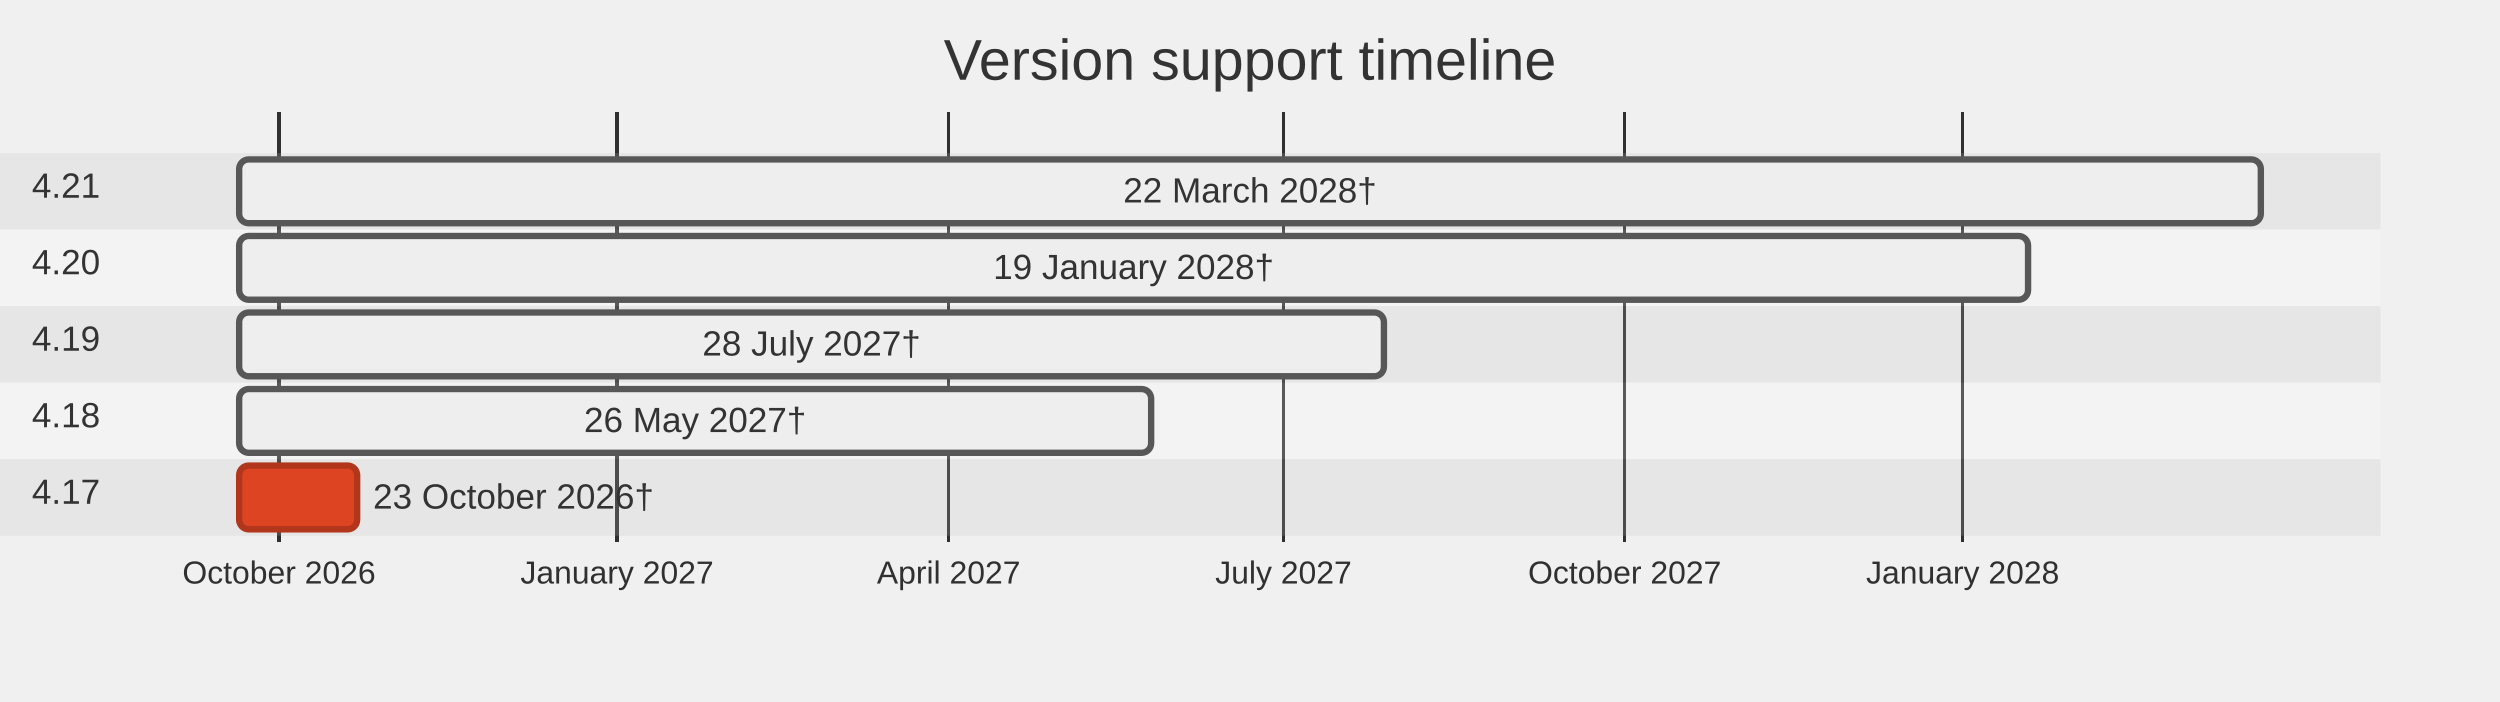
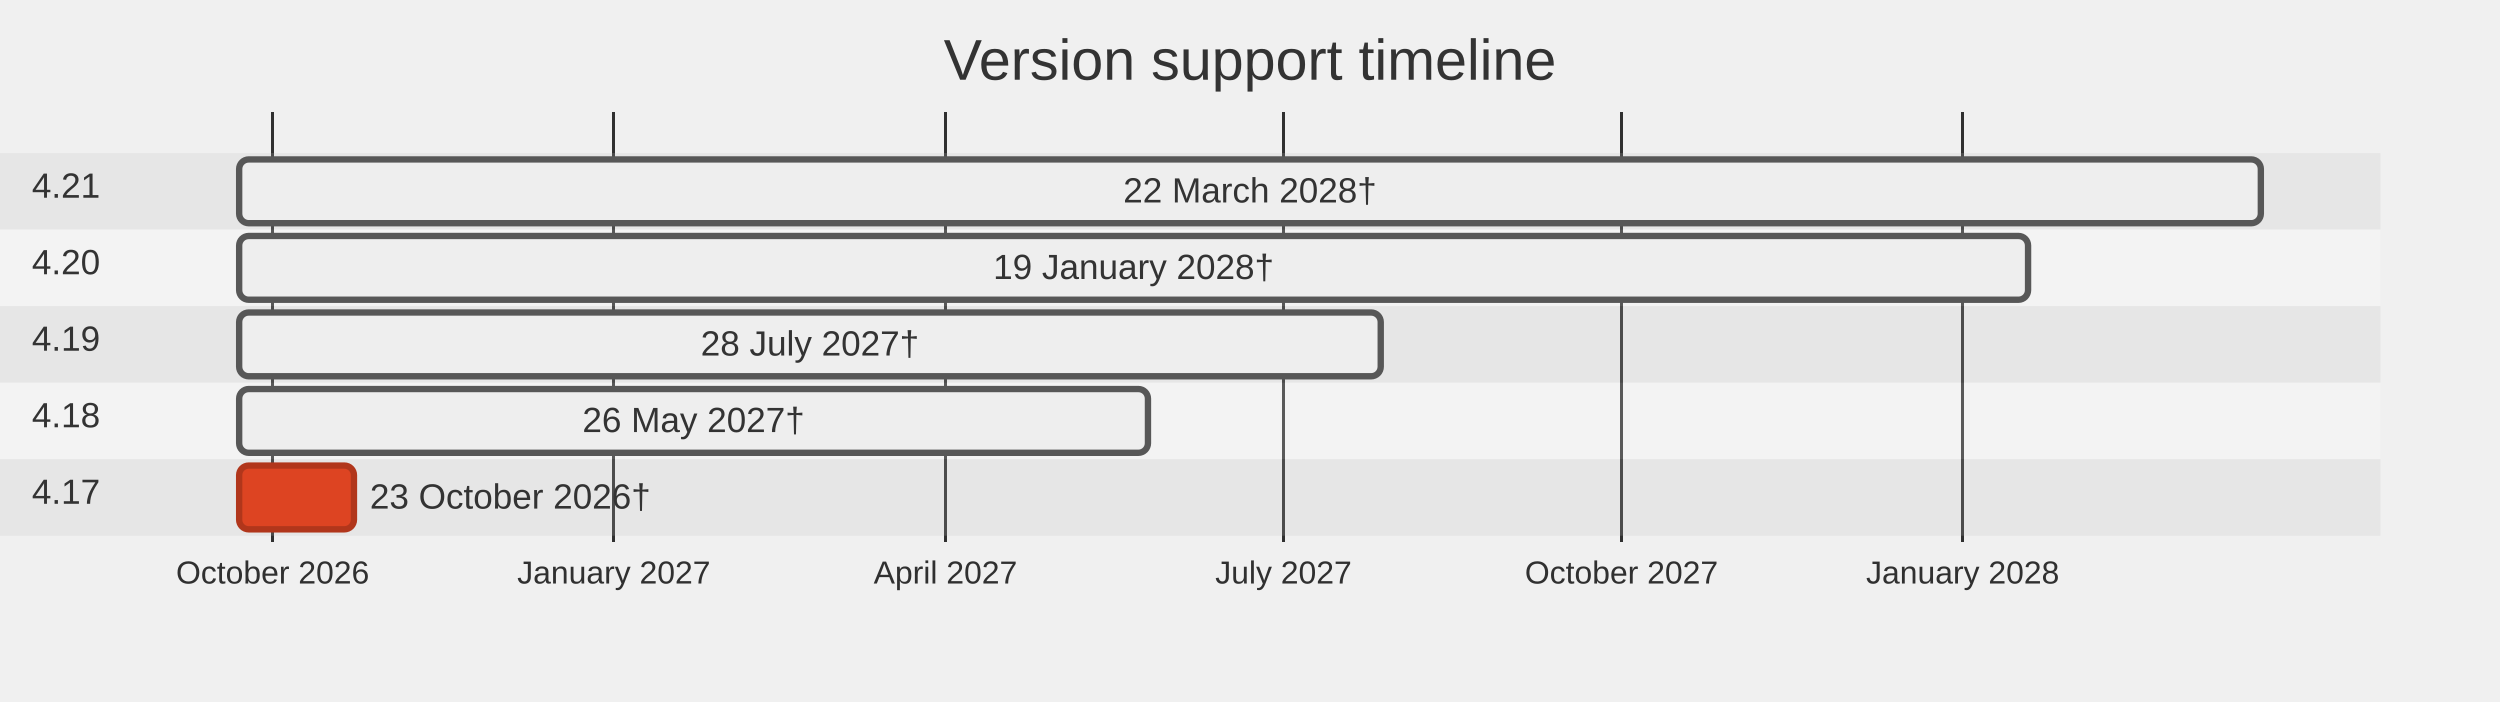
<svg xmlns="http://www.w3.org/2000/svg" id="my-svg" width="100%" viewBox="0 0 784 220" style="max-width: 784px; background-color: white;" role="graphics-document document" aria-roledescription="gantt">
  <style>#my-svg{font-family:"trebuchet ms",verdana,arial,sans-serif;font-size:16px;fill:#000000;}@keyframes edge-animation-frame{from{stroke-dashoffset:0;}}@keyframes dash{to{stroke-dashoffset:0;}}#my-svg .edge-animation-slow{stroke-dasharray:9,5!important;stroke-dashoffset:900;animation:dash 50s linear infinite;stroke-linecap:round;}#my-svg .edge-animation-fast{stroke-dasharray:9,5!important;stroke-dashoffset:900;animation:dash 20s linear infinite;stroke-linecap:round;}#my-svg .error-icon{fill:#552222;}#my-svg .error-text{fill:#552222;stroke:#552222;}#my-svg .edge-thickness-normal{stroke-width:1px;}#my-svg .edge-thickness-thick{stroke-width:3.5px;}#my-svg .edge-pattern-solid{stroke-dasharray:0;}#my-svg .edge-thickness-invisible{stroke-width:0;fill:none;}#my-svg .edge-pattern-dashed{stroke-dasharray:3;}#my-svg .edge-pattern-dotted{stroke-dasharray:2;}#my-svg .marker{fill:#666;stroke:#666;}#my-svg .marker.cross{stroke:#666;}#my-svg svg{font-family:"trebuchet ms",verdana,arial,sans-serif;font-size:16px;}#my-svg p{margin:0;}#my-svg .mermaid-main-font{font-family:"trebuchet ms",verdana,arial,sans-serif;}#my-svg .exclude-range{fill:#eeeeee;}#my-svg .section{stroke:none;opacity:0.2;}#my-svg .section0{fill:hsl(0, 0%, 73.922%);}#my-svg .section2{fill:hsl(0, 0%, 73.922%);}#my-svg .section1,#my-svg .section3{fill:white;opacity:0.2;}#my-svg .sectionTitle0{fill:#333;}#my-svg .sectionTitle1{fill:#333;}#my-svg .sectionTitle2{fill:#333;}#my-svg .sectionTitle3{fill:#333;}#my-svg .sectionTitle{text-anchor:start;font-family:"trebuchet ms",verdana,arial,sans-serif;}#my-svg .grid .tick{stroke:hsl(0, 0%, 90%);opacity:0.8;shape-rendering:crispEdges;}#my-svg .grid .tick text{font-family:"trebuchet ms",verdana,arial,sans-serif;fill:#000000;}#my-svg .grid path{stroke-width:0;}#my-svg .today{fill:none;stroke:#d42;stroke-width:2px;}#my-svg .task{stroke-width:2;}#my-svg .taskText{text-anchor:middle;font-family:"trebuchet ms",verdana,arial,sans-serif;}#my-svg .taskTextOutsideRight{fill:#333;text-anchor:start;font-family:"trebuchet ms",verdana,arial,sans-serif;}#my-svg .taskTextOutsideLeft{fill:#333;text-anchor:end;}#my-svg .task.clickable{cursor:pointer;}#my-svg .taskText.clickable{cursor:pointer;fill:#003163!important;font-weight:bold;}#my-svg .taskTextOutsideLeft.clickable{cursor:pointer;fill:#003163!important;font-weight:bold;}#my-svg .taskTextOutsideRight.clickable{cursor:pointer;fill:#003163!important;font-weight:bold;}#my-svg .taskText0,#my-svg .taskText1,#my-svg .taskText2,#my-svg .taskText3{fill:white;}#my-svg .task0,#my-svg .task1,#my-svg .task2,#my-svg .task3{fill:#707070;stroke:hsl(0, 0%, 33.922%);}#my-svg .taskTextOutside0,#my-svg .taskTextOutside2{fill:#333;}#my-svg .taskTextOutside1,#my-svg .taskTextOutside3{fill:#333;}#my-svg .active0,#my-svg .active1,#my-svg .active2,#my-svg .active3{fill:#eee;stroke:hsl(0, 0%, 33.922%);}#my-svg .activeText0,#my-svg .activeText1,#my-svg .activeText2,#my-svg .activeText3{fill:#333!important;}#my-svg .done0,#my-svg .done1,#my-svg .done2,#my-svg .done3{stroke:#666;fill:#bbb;stroke-width:2;}#my-svg .doneText0,#my-svg .doneText1,#my-svg .doneText2,#my-svg .doneText3{fill:#333!important;}#my-svg .doneText0.taskTextOutsideLeft,#my-svg .doneText0.taskTextOutsideRight,#my-svg .doneText1.taskTextOutsideLeft,#my-svg .doneText1.taskTextOutsideRight,#my-svg .doneText2.taskTextOutsideLeft,#my-svg .doneText2.taskTextOutsideRight,#my-svg .doneText3.taskTextOutsideLeft,#my-svg .doneText3.taskTextOutsideRight{fill:#333!important;}#my-svg .crit0,#my-svg .crit1,#my-svg .crit2,#my-svg .crit3{stroke:hsl(10.909, 73.333%, 40%);fill:#d42;stroke-width:2;}#my-svg .activeCrit0,#my-svg .activeCrit1,#my-svg .activeCrit2,#my-svg .activeCrit3{stroke:hsl(10.909, 73.333%, 40%);fill:#eee;stroke-width:2;}#my-svg .doneCrit0,#my-svg .doneCrit1,#my-svg .doneCrit2,#my-svg .doneCrit3{stroke:hsl(10.909, 73.333%, 40%);fill:#bbb;stroke-width:2;cursor:pointer;shape-rendering:crispEdges;}#my-svg .milestone{transform:rotate(45deg) scale(0.8,0.8);}#my-svg .milestoneText{font-style:italic;}#my-svg .doneCritText0,#my-svg .doneCritText1,#my-svg .doneCritText2,#my-svg .doneCritText3{fill:#333!important;}#my-svg .doneCritText0.taskTextOutsideLeft,#my-svg .doneCritText0.taskTextOutsideRight,#my-svg .doneCritText1.taskTextOutsideLeft,#my-svg .doneCritText1.taskTextOutsideRight,#my-svg .doneCritText2.taskTextOutsideLeft,#my-svg .doneCritText2.taskTextOutsideRight,#my-svg .doneCritText3.taskTextOutsideLeft,#my-svg .doneCritText3.taskTextOutsideRight{fill:#333!important;}#my-svg .vert{stroke:#d42;}#my-svg .vertText{font-size:15px;text-anchor:middle;fill:#d42!important;}#my-svg .activeCritText0,#my-svg .activeCritText1,#my-svg .activeCritText2,#my-svg .activeCritText3{fill:#333!important;}#my-svg .titleText{text-anchor:middle;font-size:18px;fill:#333;font-family:"trebuchet ms",verdana,arial,sans-serif;}#my-svg .node .neo-node{stroke:#999;}#my-svg [data-look="neo"].node rect,#my-svg [data-look="neo"].cluster rect,#my-svg [data-look="neo"].node polygon{stroke:url(#my-svg-gradient);filter:drop-shadow( 1px 2px 2px rgba(185,185,185,1));}#my-svg [data-look="neo"].swimlane.cluster rect{filter:none;}#my-svg [data-look="neo"].node path{stroke:url(#my-svg-gradient);stroke-width:1px;}#my-svg [data-look="neo"].node .outer-path{filter:drop-shadow( 1px 2px 2px rgba(185,185,185,1));}#my-svg [data-look="neo"].node .neo-line path{stroke:#999;filter:none;}#my-svg [data-look="neo"].node circle{stroke:url(#my-svg-gradient);filter:drop-shadow( 1px 2px 2px rgba(185,185,185,1));}#my-svg [data-look="neo"].node circle .state-start{fill:#000000;}#my-svg [data-look="neo"].icon-shape .icon{fill:url(#my-svg-gradient);filter:drop-shadow( 1px 2px 2px rgba(185,185,185,1));}#my-svg [data-look="neo"].icon-shape .icon-neo path{stroke:url(#my-svg-gradient);filter:drop-shadow( 1px 2px 2px rgba(185,185,185,1));}#my-svg :root{--mermaid-font-family:"trebuchet ms",verdana,arial,sans-serif;}</style>
  <g />
  <g class="grid" transform="translate(75, 170)" fill="none" font-size="10" font-family="sans-serif" text-anchor="middle">
    <path class="domain" stroke="currentColor" d="M0.5,-135V0.5H634.5V-135" />
-     <g class="tick" opacity="1" transform="translate(12.5,0)">
+     <g class="tick" opacity="1" transform="translate(10.5,0)">
      <line stroke="currentColor" y2="-135" />
      <text fill="#000" y="3" dy="1em" stroke="none" font-size="10" style="text-anchor: middle;"> October 2026</text>
    </g>
-     <g class="tick" opacity="1" transform="translate(118.5,0)">
+     <g class="tick" opacity="1" transform="translate(117.5,0)">
      <line stroke="currentColor" y2="-135" />
      <text fill="#000" y="3" dy="1em" stroke="none" font-size="10" style="text-anchor: middle;"> January 2027</text>
    </g>
-     <g class="tick" opacity="1" transform="translate(222.5,0)">
+     <g class="tick" opacity="1" transform="translate(221.5,0)">
      <line stroke="currentColor" y2="-135" />
      <text fill="#000" y="3" dy="1em" stroke="none" font-size="10" style="text-anchor: middle;"> April 2027</text>
    </g>
    <g class="tick" opacity="1" transform="translate(327.5,0)">
      <line stroke="currentColor" y2="-135" />
      <text fill="#000" y="3" dy="1em" stroke="none" font-size="10" style="text-anchor: middle;"> July 2027</text>
    </g>
-     <g class="tick" opacity="1" transform="translate(434.5,0)">
+     <g class="tick" opacity="1" transform="translate(433.5,0)">
      <line stroke="currentColor" y2="-135" />
      <text fill="#000" y="3" dy="1em" stroke="none" font-size="10" style="text-anchor: middle;"> October 2027</text>
    </g>
    <g class="tick" opacity="1" transform="translate(540.5,0)">
      <line stroke="currentColor" y2="-135" />
      <text fill="#000" y="3" dy="1em" stroke="none" font-size="10" style="text-anchor: middle;"> January 2028</text>
    </g>
  </g>
  <g>
    <rect x="0" y="48" width="746.5" height="24" class="section section0" />
    <rect x="0" y="72" width="746.5" height="24" class="section section1" />
    <rect x="0" y="96" width="746.5" height="24" class="section section2" />
    <rect x="0" y="120" width="746.5" height="24" class="section section3" />
    <rect x="0" y="144" width="746.5" height="24" class="section section0" />
  </g>
  <g>
    <rect id="my-svg-task1" rx="3" ry="3" x="75" y="50" width="634" height="20" transform-origin="392px 60px" class="task active0" />
    <rect id="my-svg-task2" rx="3" ry="3" x="75" y="74" width="561" height="20" transform-origin="355.5px 84px" class="task active1" />
-     <rect id="my-svg-task3" rx="3" ry="3" x="75" y="98" width="359" height="20" transform-origin="254.5px 108px" class="task active2" />
-     <rect id="my-svg-task4" rx="3" ry="3" x="75" y="122" width="286" height="20" transform-origin="218px 132px" class="task active3" />
-     <rect id="my-svg-task5" rx="3" ry="3" x="75" y="146" width="37" height="20" transform-origin="93.5px 156px" class="task crit0" />
+     <rect id="my-svg-task3" rx="3" ry="3" x="75" y="98" width="358" height="20" transform-origin="254px 108px" class="task active2" />
+     <rect id="my-svg-task4" rx="3" ry="3" x="75" y="122" width="285" height="20" transform-origin="217.5px 132px" class="task active3" />
+     <rect id="my-svg-task5" rx="3" ry="3" x="75" y="146" width="36" height="20" transform-origin="93px 156px" class="task crit0" />
    <text id="my-svg-task1-text" font-size="11" x="392" y="63.5" class="taskText taskText0 activeText0 width-88.51611328125">22 March 2028†      </text>
    <text id="my-svg-task2-text" font-size="11" x="355.5" y="87.5" class="taskText taskText1 activeText1 width-96.685546875">19 January 2028†    </text>
-     <text id="my-svg-task3-text" font-size="11" x="254.5" y="111.5" class="taskText taskText2 activeText2 width-74.76611328125">28 July 2027†       </text>
-     <text id="my-svg-task4-text" font-size="11" x="218" y="135.5" class="taskText taskText3 activeText3 width-77.7255859375">26 May 2027†        </text>
-     <text id="my-svg-task5-text" font-size="11" x="117" y="159.5" class="taskTextOutsideRight taskTextOutside0  critText0 width-99.005859375">23 October 2026†    </text>
+     <text id="my-svg-task3-text" font-size="11" x="254" y="111.5" class="taskText taskText2 activeText2 width-74.76611328125">28 July 2027†       </text>
+     <text id="my-svg-task4-text" font-size="11" x="217.5" y="135.5" class="taskText taskText3 activeText3 width-77.7255859375">26 May 2027†        </text>
+     <text id="my-svg-task5-text" font-size="11" x="116" y="159.5" class="taskTextOutsideRight taskTextOutside0  critText0 width-99.005859375">23 October 2026†    </text>
  </g>
  <g>
    <text dy="0em" x="10" y="62" font-size="11" class="sectionTitle sectionTitle0">
      <tspan alignment-baseline="central" x="10">4.21</tspan>
    </text>
    <text dy="0em" x="10" y="86" font-size="11" class="sectionTitle sectionTitle1">
      <tspan alignment-baseline="central" x="10">4.20</tspan>
    </text>
    <text dy="0em" x="10" y="110" font-size="11" class="sectionTitle sectionTitle2">
      <tspan alignment-baseline="central" x="10">4.19</tspan>
    </text>
    <text dy="0em" x="10" y="134" font-size="11" class="sectionTitle sectionTitle3">
      <tspan alignment-baseline="central" x="10">4.18</tspan>
    </text>
    <text dy="0em" x="10" y="158" font-size="11" class="sectionTitle sectionTitle0">
      <tspan alignment-baseline="central" x="10">4.17</tspan>
    </text>
  </g>
  <text x="392" y="25" class="titleText">Version support timeline</text>
</svg>
